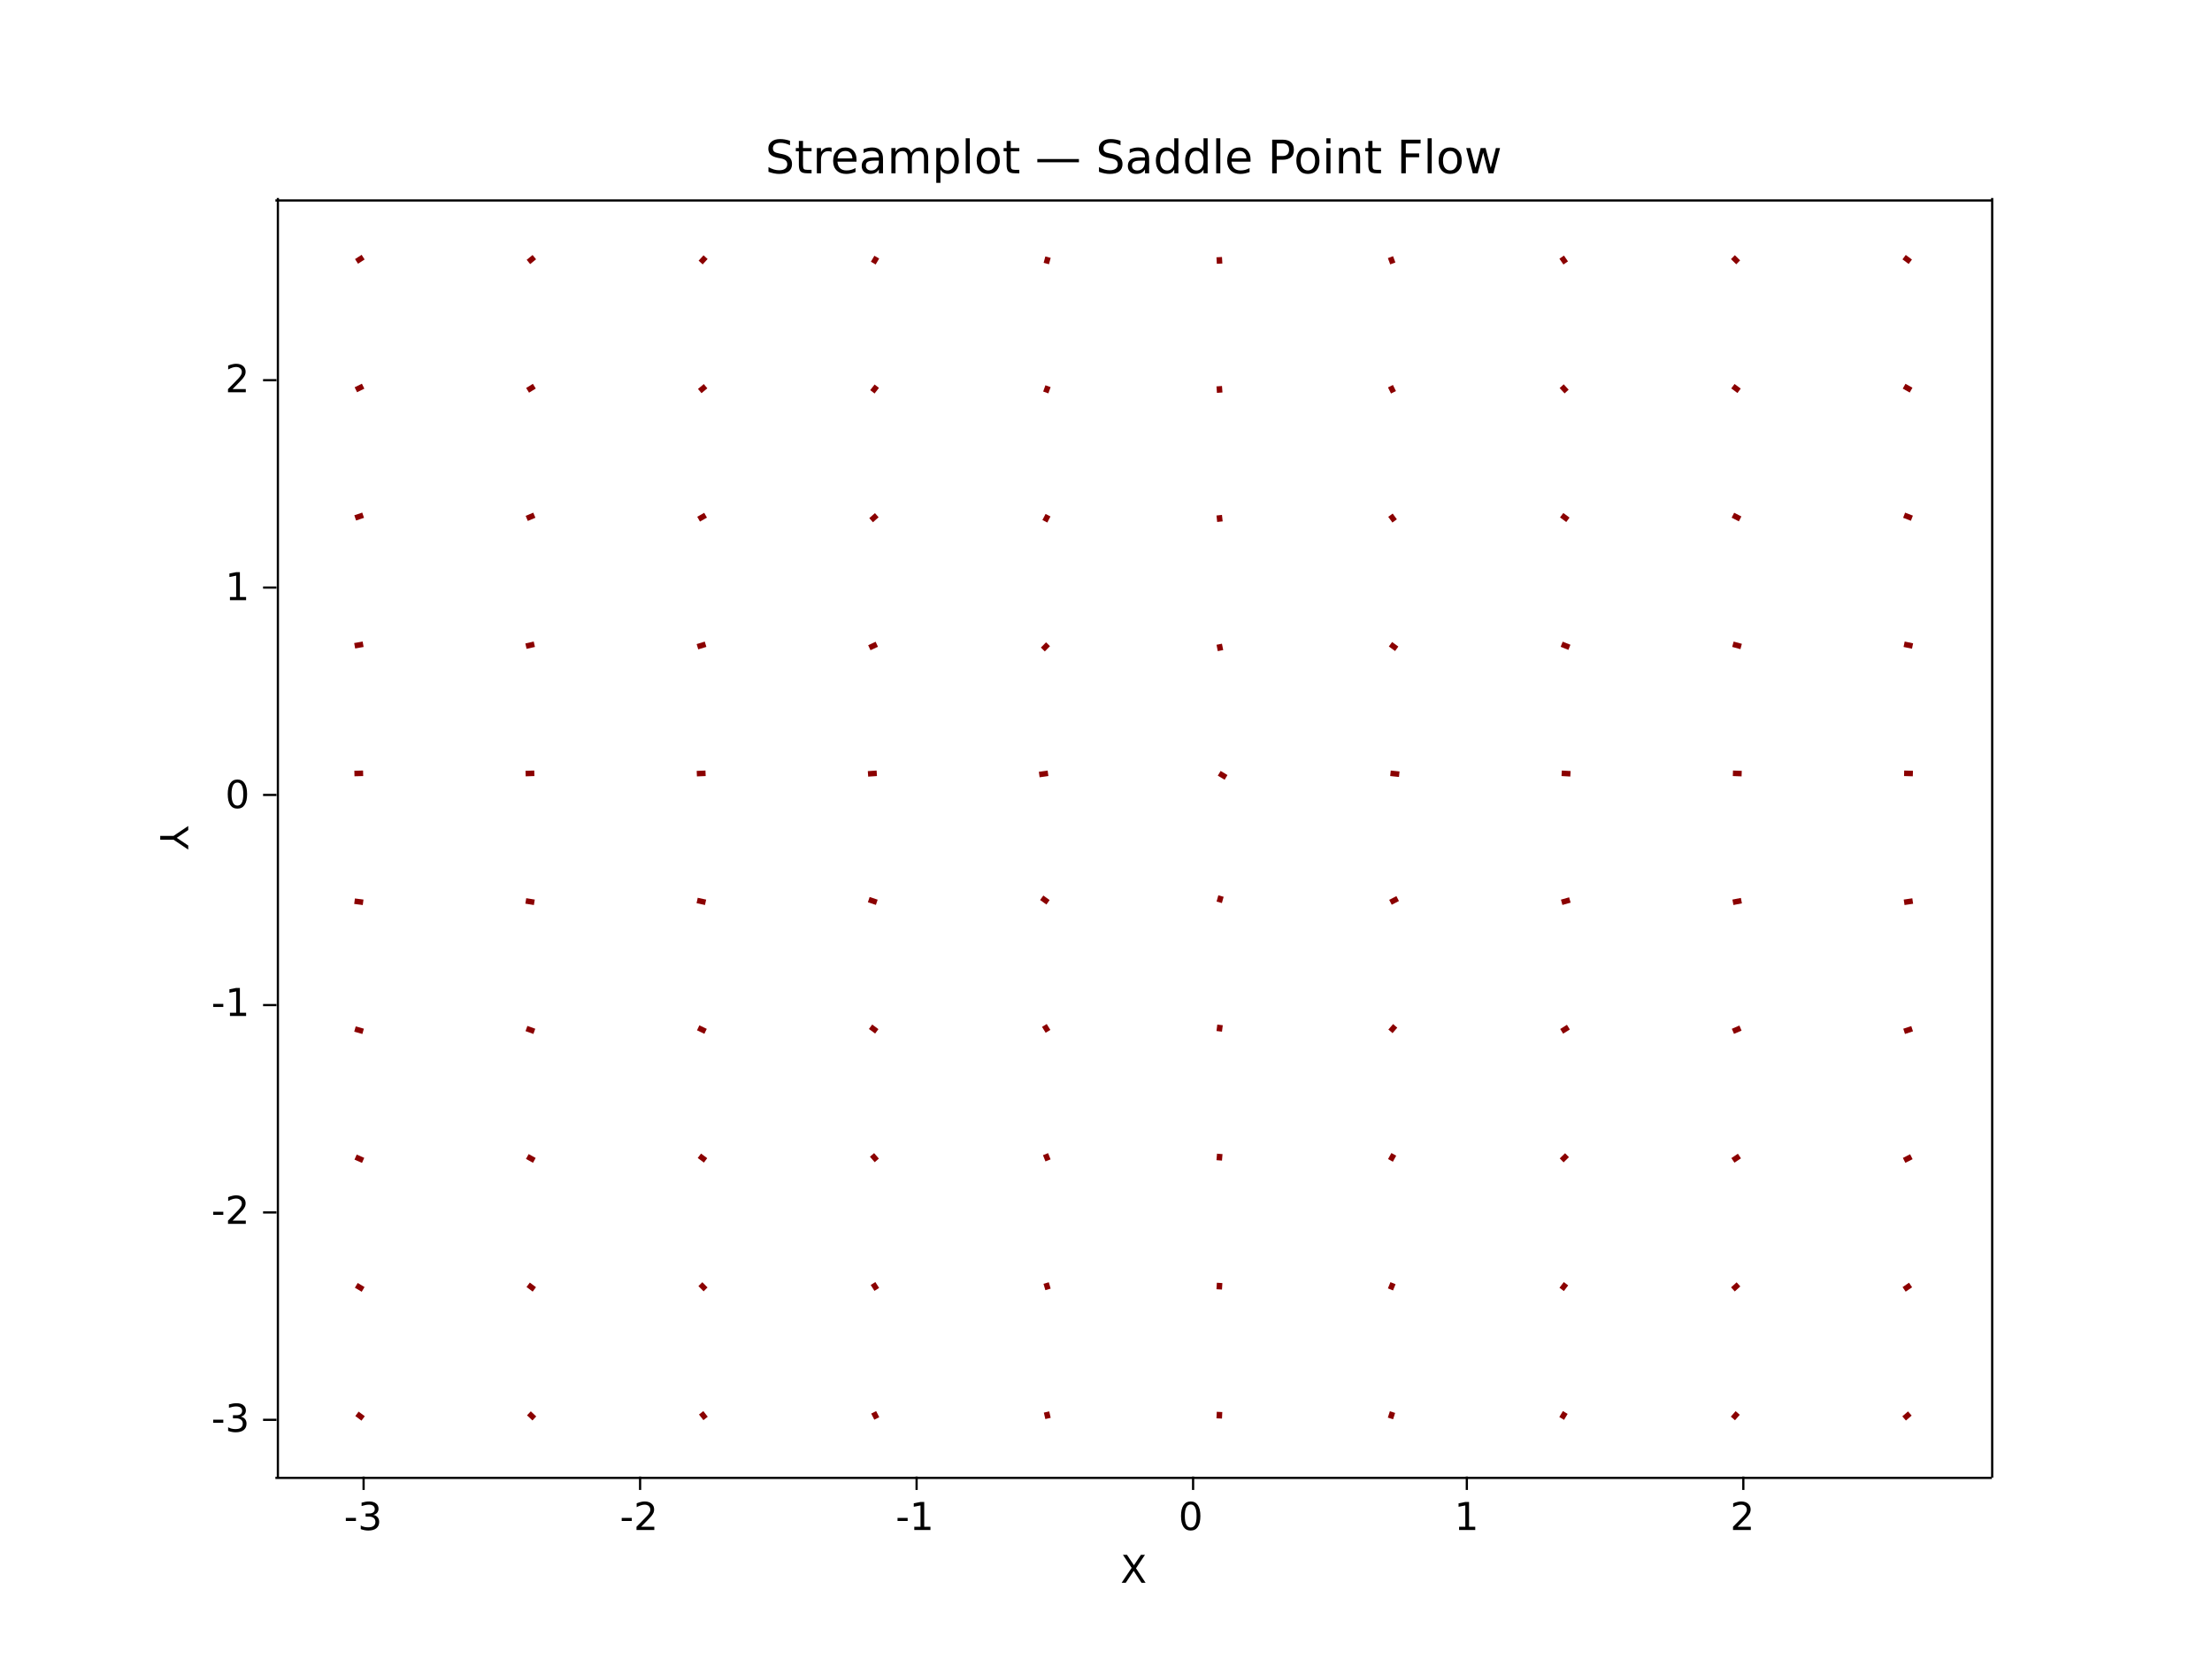
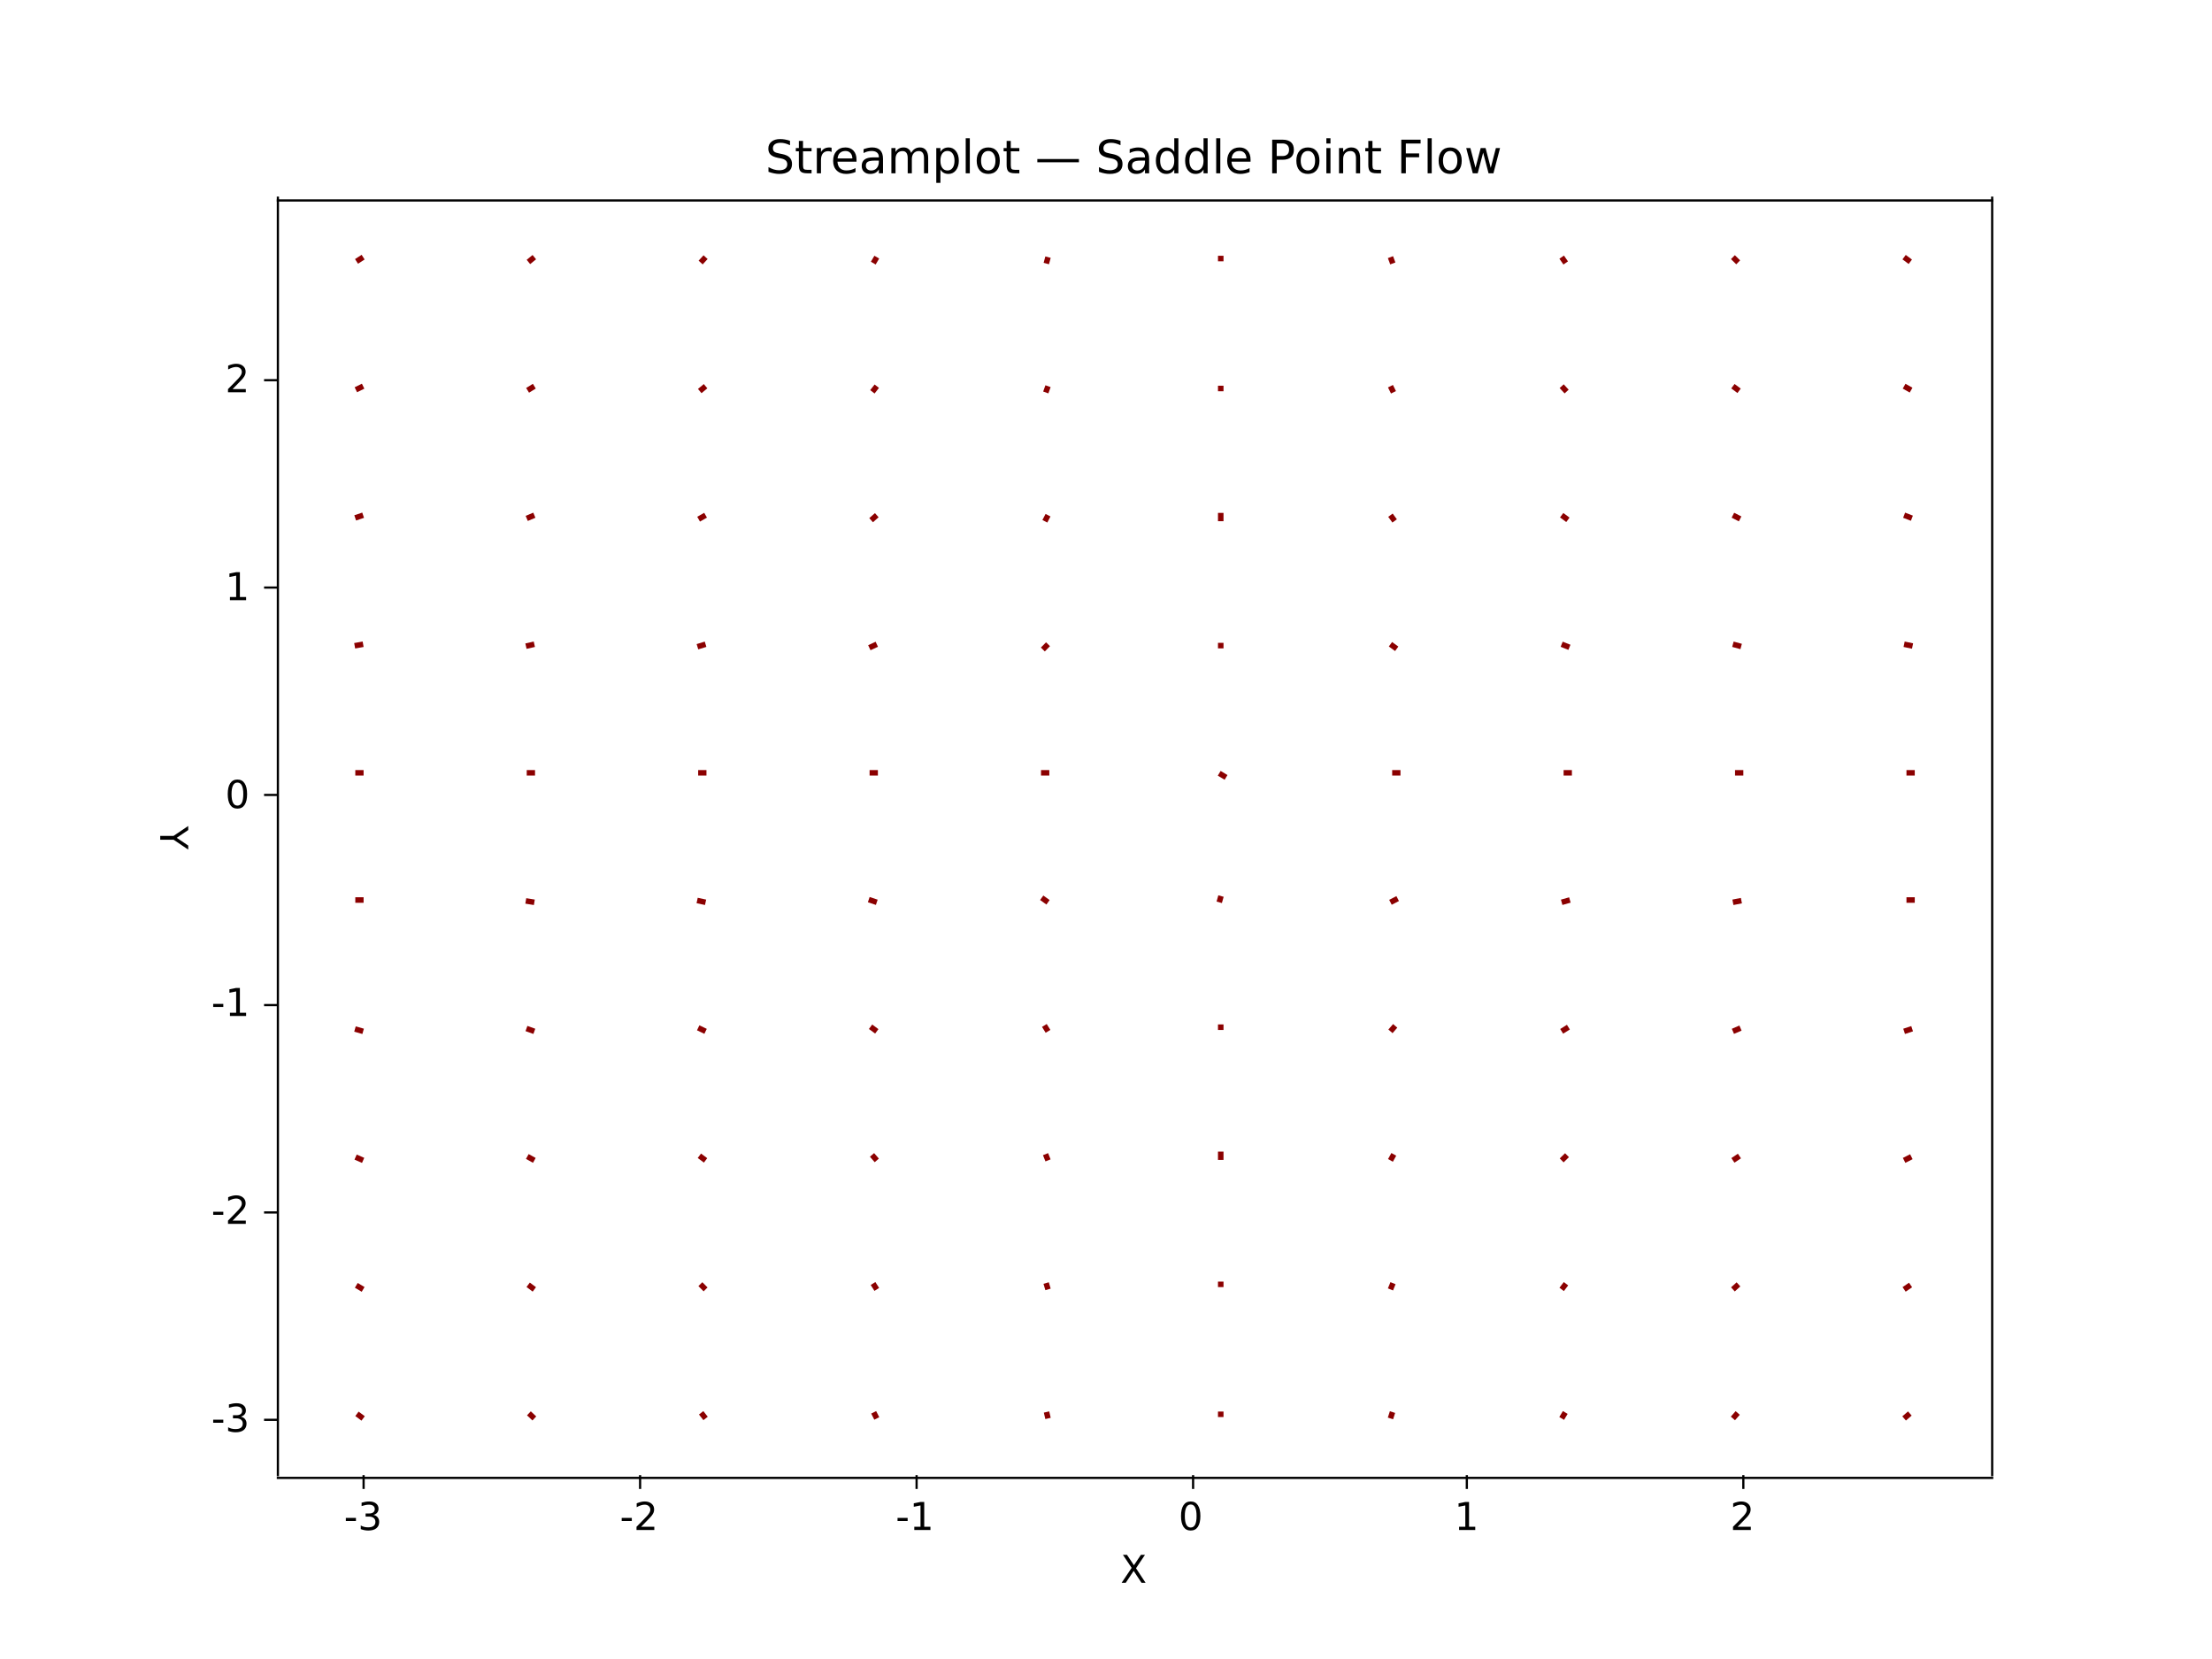
<svg xmlns="http://www.w3.org/2000/svg" width="800" height="600" viewBox="0 0 800 600">
  <defs>
</defs>
  <g transform="translate(0,600) scale(1,-1)">
    <rect width="800" height="600" fill="white" />
    <path d="M 0.00 0.00 L 800.00 0.00 L 800.00 600.00 L 0.00 600.00 L 0.00 0.00 Z " fill="#FFFFFF" fill-opacity="1.00" stroke="#000000" stroke-opacity="1.00" stroke-width="0.00" stroke-linecap="butt" stroke-linejoin="miter" />
    <path d="M 100.00 66.00 L 720.00 66.00 L 720.00 528.00 L 100.00 528.00 L 100.00 66.00 Z " fill="#FFFFFF" fill-opacity="1.00" stroke="none" stroke-opacity="0.00" stroke-width="0.00" stroke-linecap="butt" stroke-linejoin="miter" />
    <path d="M 131.33 87.00 L 129.10 88.67 " fill="none" fill-opacity="0.00" stroke="#8B0000" stroke-opacity="1.00" stroke-width="2.00" stroke-linecap="butt" stroke-linejoin="round" />
    <path d="M 131.33 507.00 L 128.94 505.46 " fill="none" fill-opacity="0.00" stroke="#8B0000" stroke-opacity="1.00" stroke-width="2.00" stroke-linecap="butt" stroke-linejoin="round" />
    <path d="M 688.65 87.00 L 690.72 88.79 " fill="none" fill-opacity="0.00" stroke="#8B0000" stroke-opacity="1.00" stroke-width="2.00" stroke-linecap="butt" stroke-linejoin="round" />
    <path d="M 131.33 133.67 L 128.86 135.14 " fill="none" fill-opacity="0.00" stroke="#8B0000" stroke-opacity="1.00" stroke-width="2.00" stroke-linecap="butt" stroke-linejoin="round" />
    <path d="M 193.25 87.00 L 191.29 88.85 " fill="none" fill-opacity="0.00" stroke="#8B0000" stroke-opacity="1.00" stroke-width="2.00" stroke-linecap="butt" stroke-linejoin="round" />
    <path d="M 688.65 507.00 L 690.89 505.33 " fill="none" fill-opacity="0.00" stroke="#8B0000" stroke-opacity="1.00" stroke-width="2.00" stroke-linecap="butt" stroke-linejoin="round" />
    <path d="M 131.33 460.33 L 128.70 459.04 " fill="none" fill-opacity="0.00" stroke="#8B0000" stroke-opacity="1.00" stroke-width="2.00" stroke-linecap="butt" stroke-linejoin="round" />
    <path d="M 626.73 87.00 L 628.46 88.98 " fill="none" fill-opacity="0.00" stroke="#8B0000" stroke-opacity="1.00" stroke-width="2.00" stroke-linecap="butt" stroke-linejoin="round" />
    <path d="M 193.25 507.00 L 191.11 505.26 " fill="none" fill-opacity="0.00" stroke="#8B0000" stroke-opacity="1.00" stroke-width="2.00" stroke-linecap="butt" stroke-linejoin="round" />
    <path d="M 688.65 133.67 L 690.98 135.27 " fill="none" fill-opacity="0.00" stroke="#8B0000" stroke-opacity="1.00" stroke-width="2.00" stroke-linecap="butt" stroke-linejoin="round" />
    <path d="M 131.33 180.33 L 128.61 181.53 " fill="none" fill-opacity="0.00" stroke="#8B0000" stroke-opacity="1.00" stroke-width="2.00" stroke-linecap="butt" stroke-linejoin="round" />
    <path d="M 255.18 87.00 L 253.58 89.04 " fill="none" fill-opacity="0.00" stroke="#8B0000" stroke-opacity="1.00" stroke-width="2.00" stroke-linecap="butt" stroke-linejoin="round" />
    <path d="M 193.25 133.67 L 191.02 135.34 " fill="none" fill-opacity="0.00" stroke="#8B0000" stroke-opacity="1.00" stroke-width="2.00" stroke-linecap="butt" stroke-linejoin="round" />
    <path d="M 131.33 413.67 L 128.46 412.70 " fill="none" fill-opacity="0.00" stroke="#8B0000" stroke-opacity="1.00" stroke-width="2.00" stroke-linecap="butt" stroke-linejoin="round" />
    <path d="M 564.80 87.00 L 566.10 89.16 " fill="none" fill-opacity="0.00" stroke="#8B0000" stroke-opacity="1.00" stroke-width="2.00" stroke-linecap="butt" stroke-linejoin="round" />
    <path d="M 626.73 507.00 L 628.64 505.12 " fill="none" fill-opacity="0.00" stroke="#8B0000" stroke-opacity="1.00" stroke-width="2.00" stroke-linecap="butt" stroke-linejoin="round" />
    <path d="M 688.65 460.33 L 691.17 458.90 " fill="none" fill-opacity="0.00" stroke="#8B0000" stroke-opacity="1.00" stroke-width="2.00" stroke-linecap="butt" stroke-linejoin="round" />
    <path d="M 131.33 227.00 L 128.38 227.84 " fill="none" fill-opacity="0.00" stroke="#8B0000" stroke-opacity="1.00" stroke-width="2.00" stroke-linecap="butt" stroke-linejoin="round" />
    <path d="M 317.10 87.00 L 315.98 89.21 " fill="none" fill-opacity="0.00" stroke="#8B0000" stroke-opacity="1.00" stroke-width="2.00" stroke-linecap="butt" stroke-linejoin="round" />
    <path d="M 255.18 507.00 L 253.40 505.05 " fill="none" fill-opacity="0.00" stroke="#8B0000" stroke-opacity="1.00" stroke-width="2.00" stroke-linecap="butt" stroke-linejoin="round" />
    <path d="M 688.65 180.33 L 691.27 181.66 " fill="none" fill-opacity="0.00" stroke="#8B0000" stroke-opacity="1.00" stroke-width="2.00" stroke-linecap="butt" stroke-linejoin="round" />
    <path d="M 131.33 367.00 L 128.27 366.45 " fill="none" fill-opacity="0.00" stroke="#8B0000" stroke-opacity="1.00" stroke-width="2.00" stroke-linecap="butt" stroke-linejoin="round" />
    <path d="M 502.88 87.00 L 503.62 89.30 " fill="none" fill-opacity="0.00" stroke="#8B0000" stroke-opacity="1.00" stroke-width="2.00" stroke-linecap="butt" stroke-linejoin="round" />
    <path d="M 193.25 460.33 L 190.81 458.83 " fill="none" fill-opacity="0.00" stroke="#8B0000" stroke-opacity="1.00" stroke-width="2.00" stroke-linecap="butt" stroke-linejoin="round" />
    <path d="M 626.73 133.67 L 628.74 135.49 " fill="none" fill-opacity="0.00" stroke="#8B0000" stroke-opacity="1.00" stroke-width="2.00" stroke-linecap="butt" stroke-linejoin="round" />
-     <path d="M 131.33 273.67 L 128.23 274.07 " fill="none" fill-opacity="0.00" stroke="#8B0000" stroke-opacity="1.00" stroke-width="2.00" stroke-linecap="butt" stroke-linejoin="round" />
+     <path d="M 131.50 274.50 L 128.50 274.50 " fill="none" fill-opacity="0.00" stroke="#8B0000" stroke-opacity="1.00" stroke-width="2.00" stroke-linecap="butt" stroke-linejoin="round" />
    <path d="M 379.03 87.00 L 378.49 89.33 " fill="none" fill-opacity="0.00" stroke="#8B0000" stroke-opacity="1.00" stroke-width="2.00" stroke-linecap="butt" stroke-linejoin="round" />
-     <path d="M 131.33 320.33 L 128.18 320.25 " fill="none" fill-opacity="0.00" stroke="#8B0000" stroke-opacity="1.00" stroke-width="2.00" stroke-linecap="butt" stroke-linejoin="round" />
-     <path d="M 440.95 87.00 L 441.06 89.36 " fill="none" fill-opacity="0.00" stroke="#8B0000" stroke-opacity="1.00" stroke-width="2.00" stroke-linecap="butt" stroke-linejoin="round" />
+     <path d="M 131.50 320.50 L 128.50 320.50 " fill="none" fill-opacity="0.00" stroke="#8B0000" stroke-opacity="1.00" stroke-width="2.00" stroke-linecap="butt" stroke-linejoin="round" />
+     <path d="M 441.50 87.50 L 441.50 89.50 " fill="none" fill-opacity="0.00" stroke="#8B0000" stroke-opacity="1.00" stroke-width="2.00" stroke-linecap="butt" stroke-linejoin="round" />
    <path d="M 193.25 180.33 L 190.71 181.74 " fill="none" fill-opacity="0.00" stroke="#8B0000" stroke-opacity="1.00" stroke-width="2.00" stroke-linecap="butt" stroke-linejoin="round" />
    <path d="M 255.18 133.67 L 253.30 135.57 " fill="none" fill-opacity="0.00" stroke="#8B0000" stroke-opacity="1.00" stroke-width="2.00" stroke-linecap="butt" stroke-linejoin="round" />
    <path d="M 564.80 507.00 L 566.26 504.90 " fill="none" fill-opacity="0.00" stroke="#8B0000" stroke-opacity="1.00" stroke-width="2.00" stroke-linecap="butt" stroke-linejoin="round" />
    <path d="M 688.65 413.67 L 691.46 412.58 " fill="none" fill-opacity="0.00" stroke="#8B0000" stroke-opacity="1.00" stroke-width="2.00" stroke-linecap="butt" stroke-linejoin="round" />
    <path d="M 317.10 507.00 L 315.83 504.84 " fill="none" fill-opacity="0.00" stroke="#8B0000" stroke-opacity="1.00" stroke-width="2.00" stroke-linecap="butt" stroke-linejoin="round" />
    <path d="M 688.65 227.00 L 691.55 227.95 " fill="none" fill-opacity="0.00" stroke="#8B0000" stroke-opacity="1.00" stroke-width="2.00" stroke-linecap="butt" stroke-linejoin="round" />
    <path d="M 626.73 460.33 L 628.97 458.66 " fill="none" fill-opacity="0.00" stroke="#8B0000" stroke-opacity="1.00" stroke-width="2.00" stroke-linecap="butt" stroke-linejoin="round" />
    <path d="M 193.25 413.67 L 190.50 412.51 " fill="none" fill-opacity="0.00" stroke="#8B0000" stroke-opacity="1.00" stroke-width="2.00" stroke-linecap="butt" stroke-linejoin="round" />
    <path d="M 564.80 133.67 L 566.36 135.72 " fill="none" fill-opacity="0.00" stroke="#8B0000" stroke-opacity="1.00" stroke-width="2.00" stroke-linecap="butt" stroke-linejoin="round" />
    <path d="M 502.88 507.00 L 503.73 504.73 " fill="none" fill-opacity="0.00" stroke="#8B0000" stroke-opacity="1.00" stroke-width="2.00" stroke-linecap="butt" stroke-linejoin="round" />
    <path d="M 688.65 367.00 L 691.70 366.36 " fill="none" fill-opacity="0.00" stroke="#8B0000" stroke-opacity="1.00" stroke-width="2.00" stroke-linecap="butt" stroke-linejoin="round" />
    <path d="M 193.25 227.00 L 190.40 228.02 " fill="none" fill-opacity="0.00" stroke="#8B0000" stroke-opacity="1.00" stroke-width="2.00" stroke-linecap="butt" stroke-linejoin="round" />
    <path d="M 317.10 133.67 L 315.74 135.80 " fill="none" fill-opacity="0.00" stroke="#8B0000" stroke-opacity="1.00" stroke-width="2.00" stroke-linecap="butt" stroke-linejoin="round" />
    <path d="M 379.03 507.00 L 378.41 504.69 " fill="none" fill-opacity="0.00" stroke="#8B0000" stroke-opacity="1.00" stroke-width="2.00" stroke-linecap="butt" stroke-linejoin="round" />
-     <path d="M 688.65 273.67 L 691.76 274.13 " fill="none" fill-opacity="0.00" stroke="#8B0000" stroke-opacity="1.00" stroke-width="2.00" stroke-linecap="butt" stroke-linejoin="round" />
+     <path d="M 689.50 274.50 L 692.50 274.50 " fill="none" fill-opacity="0.00" stroke="#8B0000" stroke-opacity="1.00" stroke-width="2.00" stroke-linecap="butt" stroke-linejoin="round" />
    <path d="M 255.18 460.33 L 253.07 458.57 " fill="none" fill-opacity="0.00" stroke="#8B0000" stroke-opacity="1.00" stroke-width="2.00" stroke-linecap="butt" stroke-linejoin="round" />
    <path d="M 626.73 180.33 L 629.09 181.91 " fill="none" fill-opacity="0.00" stroke="#8B0000" stroke-opacity="1.00" stroke-width="2.00" stroke-linecap="butt" stroke-linejoin="round" />
-     <path d="M 440.95 507.00 L 441.08 504.64 " fill="none" fill-opacity="0.00" stroke="#8B0000" stroke-opacity="1.00" stroke-width="2.00" stroke-linecap="butt" stroke-linejoin="round" />
-     <path d="M 688.65 320.33 L 691.82 320.24 " fill="none" fill-opacity="0.00" stroke="#8B0000" stroke-opacity="1.00" stroke-width="2.00" stroke-linecap="butt" stroke-linejoin="round" />
+     <path d="M 441.50 507.50 L 441.50 505.50 " fill="none" fill-opacity="0.00" stroke="#8B0000" stroke-opacity="1.00" stroke-width="2.00" stroke-linecap="butt" stroke-linejoin="round" />
+     <path d="M 689.50 320.50 L 692.50 320.50 " fill="none" fill-opacity="0.00" stroke="#8B0000" stroke-opacity="1.00" stroke-width="2.00" stroke-linecap="butt" stroke-linejoin="round" />
    <path d="M 193.25 367.00 L 190.22 366.31 " fill="none" fill-opacity="0.00" stroke="#8B0000" stroke-opacity="1.00" stroke-width="2.00" stroke-linecap="butt" stroke-linejoin="round" />
    <path d="M 255.18 180.33 L 252.94 182.00 " fill="none" fill-opacity="0.00" stroke="#8B0000" stroke-opacity="1.00" stroke-width="2.00" stroke-linecap="butt" stroke-linejoin="round" />
    <path d="M 502.88 133.67 L 503.80 135.92 " fill="none" fill-opacity="0.00" stroke="#8B0000" stroke-opacity="1.00" stroke-width="2.00" stroke-linecap="butt" stroke-linejoin="round" />
    <path d="M 193.25 273.67 L 190.16 274.17 " fill="none" fill-opacity="0.00" stroke="#8B0000" stroke-opacity="1.00" stroke-width="2.00" stroke-linecap="butt" stroke-linejoin="round" />
    <path d="M 379.03 133.67 L 378.35 135.97 " fill="none" fill-opacity="0.00" stroke="#8B0000" stroke-opacity="1.00" stroke-width="2.00" stroke-linecap="butt" stroke-linejoin="round" />
-     <path d="M 193.25 320.33 L 190.09 320.23 " fill="none" fill-opacity="0.00" stroke="#8B0000" stroke-opacity="1.00" stroke-width="2.00" stroke-linecap="butt" stroke-linejoin="round" />
-     <path d="M 440.95 133.67 L 441.09 136.02 " fill="none" fill-opacity="0.00" stroke="#8B0000" stroke-opacity="1.00" stroke-width="2.00" stroke-linecap="butt" stroke-linejoin="round" />
+     <path d="M 193.50 320.50 L 190.50 320.50 " fill="none" fill-opacity="0.00" stroke="#8B0000" stroke-opacity="1.00" stroke-width="2.00" stroke-linecap="butt" stroke-linejoin="round" />
+     <path d="M 441.50 134.50 L 441.50 136.50 " fill="none" fill-opacity="0.00" stroke="#8B0000" stroke-opacity="1.00" stroke-width="2.00" stroke-linecap="butt" stroke-linejoin="round" />
    <path d="M 564.80 460.33 L 566.59 458.39 " fill="none" fill-opacity="0.00" stroke="#8B0000" stroke-opacity="1.00" stroke-width="2.00" stroke-linecap="butt" stroke-linejoin="round" />
    <path d="M 626.73 413.67 L 629.34 412.33 " fill="none" fill-opacity="0.00" stroke="#8B0000" stroke-opacity="1.00" stroke-width="2.00" stroke-linecap="butt" stroke-linejoin="round" />
    <path d="M 317.10 460.33 L 315.51 458.29 " fill="none" fill-opacity="0.00" stroke="#8B0000" stroke-opacity="1.00" stroke-width="2.00" stroke-linecap="butt" stroke-linejoin="round" />
    <path d="M 626.73 227.00 L 629.47 228.18 " fill="none" fill-opacity="0.00" stroke="#8B0000" stroke-opacity="1.00" stroke-width="2.00" stroke-linecap="butt" stroke-linejoin="round" />
    <path d="M 255.18 413.67 L 252.66 412.23 " fill="none" fill-opacity="0.00" stroke="#8B0000" stroke-opacity="1.00" stroke-width="2.00" stroke-linecap="butt" stroke-linejoin="round" />
    <path d="M 564.80 180.33 L 566.73 182.21 " fill="none" fill-opacity="0.00" stroke="#8B0000" stroke-opacity="1.00" stroke-width="2.00" stroke-linecap="butt" stroke-linejoin="round" />
    <path d="M 255.18 227.00 L 252.51 228.28 " fill="none" fill-opacity="0.00" stroke="#8B0000" stroke-opacity="1.00" stroke-width="2.00" stroke-linecap="butt" stroke-linejoin="round" />
    <path d="M 317.10 180.33 L 315.38 182.31 " fill="none" fill-opacity="0.00" stroke="#8B0000" stroke-opacity="1.00" stroke-width="2.00" stroke-linecap="butt" stroke-linejoin="round" />
    <path d="M 502.88 460.33 L 503.97 458.12 " fill="none" fill-opacity="0.00" stroke="#8B0000" stroke-opacity="1.00" stroke-width="2.00" stroke-linecap="butt" stroke-linejoin="round" />
    <path d="M 626.73 367.00 L 629.71 366.19 " fill="none" fill-opacity="0.00" stroke="#8B0000" stroke-opacity="1.00" stroke-width="2.00" stroke-linecap="butt" stroke-linejoin="round" />
    <path d="M 379.03 460.33 L 378.22 458.06 " fill="none" fill-opacity="0.00" stroke="#8B0000" stroke-opacity="1.00" stroke-width="2.00" stroke-linecap="butt" stroke-linejoin="round" />
    <path d="M 626.73 273.67 L 629.80 274.27 " fill="none" fill-opacity="0.00" stroke="#8B0000" stroke-opacity="1.00" stroke-width="2.00" stroke-linecap="butt" stroke-linejoin="round" />
-     <path d="M 440.95 460.33 L 441.12 457.98 " fill="none" fill-opacity="0.00" stroke="#8B0000" stroke-opacity="1.00" stroke-width="2.00" stroke-linecap="butt" stroke-linejoin="round" />
-     <path d="M 626.73 320.33 L 629.90 320.21 " fill="none" fill-opacity="0.00" stroke="#8B0000" stroke-opacity="1.00" stroke-width="2.00" stroke-linecap="butt" stroke-linejoin="round" />
+     <path d="M 441.50 460.50 L 441.50 458.50 " fill="none" fill-opacity="0.00" stroke="#8B0000" stroke-opacity="1.00" stroke-width="2.00" stroke-linecap="butt" stroke-linejoin="round" />
+     <path d="M 627.50 320.50 L 630.50 320.50 " fill="none" fill-opacity="0.00" stroke="#8B0000" stroke-opacity="1.00" stroke-width="2.00" stroke-linecap="butt" stroke-linejoin="round" />
    <path d="M 564.80 413.67 L 567.05 412.00 " fill="none" fill-opacity="0.00" stroke="#8B0000" stroke-opacity="1.00" stroke-width="2.00" stroke-linecap="butt" stroke-linejoin="round" />
    <path d="M 255.18 367.00 L 252.24 366.10 " fill="none" fill-opacity="0.00" stroke="#8B0000" stroke-opacity="1.00" stroke-width="2.00" stroke-linecap="butt" stroke-linejoin="round" />
    <path d="M 502.88 180.33 L 504.09 182.51 " fill="none" fill-opacity="0.00" stroke="#8B0000" stroke-opacity="1.00" stroke-width="2.00" stroke-linecap="butt" stroke-linejoin="round" />
    <path d="M 255.18 273.67 L 252.13 274.33 " fill="none" fill-opacity="0.00" stroke="#8B0000" stroke-opacity="1.00" stroke-width="2.00" stroke-linecap="butt" stroke-linejoin="round" />
    <path d="M 379.03 180.33 L 378.13 182.59 " fill="none" fill-opacity="0.00" stroke="#8B0000" stroke-opacity="1.00" stroke-width="2.00" stroke-linecap="butt" stroke-linejoin="round" />
    <path d="M 317.10 413.67 L 315.05 411.87 " fill="none" fill-opacity="0.00" stroke="#8B0000" stroke-opacity="1.00" stroke-width="2.00" stroke-linecap="butt" stroke-linejoin="round" />
    <path d="M 564.80 227.00 L 567.23 228.52 " fill="none" fill-opacity="0.00" stroke="#8B0000" stroke-opacity="1.00" stroke-width="2.00" stroke-linecap="butt" stroke-linejoin="round" />
-     <path d="M 255.18 320.33 L 252.01 320.20 " fill="none" fill-opacity="0.00" stroke="#8B0000" stroke-opacity="1.00" stroke-width="2.00" stroke-linecap="butt" stroke-linejoin="round" />
-     <path d="M 440.95 180.33 L 441.14 182.68 " fill="none" fill-opacity="0.00" stroke="#8B0000" stroke-opacity="1.00" stroke-width="2.00" stroke-linecap="butt" stroke-linejoin="round" />
+     <path d="M 255.50 320.50 L 252.50 320.50 " fill="none" fill-opacity="0.00" stroke="#8B0000" stroke-opacity="1.00" stroke-width="2.00" stroke-linecap="butt" stroke-linejoin="round" />
+     <path d="M 441.50 180.50 L 441.50 183.50 " fill="none" fill-opacity="0.00" stroke="#8B0000" stroke-opacity="1.00" stroke-width="2.00" stroke-linecap="butt" stroke-linejoin="round" />
    <path d="M 317.10 227.00 L 314.85 228.66 " fill="none" fill-opacity="0.00" stroke="#8B0000" stroke-opacity="1.00" stroke-width="2.00" stroke-linecap="butt" stroke-linejoin="round" />
    <path d="M 502.88 413.67 L 504.39 411.60 " fill="none" fill-opacity="0.00" stroke="#8B0000" stroke-opacity="1.00" stroke-width="2.00" stroke-linecap="butt" stroke-linejoin="round" />
    <path d="M 564.80 367.00 L 567.60 365.89 " fill="none" fill-opacity="0.00" stroke="#8B0000" stroke-opacity="1.00" stroke-width="2.00" stroke-linecap="butt" stroke-linejoin="round" />
    <path d="M 379.03 413.67 L 377.89 411.47 " fill="none" fill-opacity="0.00" stroke="#8B0000" stroke-opacity="1.00" stroke-width="2.00" stroke-linecap="butt" stroke-linejoin="round" />
    <path d="M 564.80 273.67 L 567.77 274.51 " fill="none" fill-opacity="0.00" stroke="#8B0000" stroke-opacity="1.00" stroke-width="2.00" stroke-linecap="butt" stroke-linejoin="round" />
-     <path d="M 440.95 413.67 L 441.20 411.33 " fill="none" fill-opacity="0.00" stroke="#8B0000" stroke-opacity="1.00" stroke-width="2.00" stroke-linecap="butt" stroke-linejoin="round" />
-     <path d="M 564.80 320.33 L 567.98 320.15 " fill="none" fill-opacity="0.00" stroke="#8B0000" stroke-opacity="1.00" stroke-width="2.00" stroke-linecap="butt" stroke-linejoin="round" />
+     <path d="M 441.50 414.50 L 441.50 411.50 " fill="none" fill-opacity="0.00" stroke="#8B0000" stroke-opacity="1.00" stroke-width="2.00" stroke-linecap="butt" stroke-linejoin="round" />
+     <path d="M 565.50 320.50 L 568.50 320.50 " fill="none" fill-opacity="0.00" stroke="#8B0000" stroke-opacity="1.00" stroke-width="2.00" stroke-linecap="butt" stroke-linejoin="round" />
    <path d="M 317.10 367.00 L 314.41 365.74 " fill="none" fill-opacity="0.00" stroke="#8B0000" stroke-opacity="1.00" stroke-width="2.00" stroke-linecap="butt" stroke-linejoin="round" />
    <path d="M 502.88 227.00 L 504.59 228.98 " fill="none" fill-opacity="0.00" stroke="#8B0000" stroke-opacity="1.00" stroke-width="2.00" stroke-linecap="butt" stroke-linejoin="round" />
    <path d="M 317.10 273.67 L 314.20 274.64 " fill="none" fill-opacity="0.00" stroke="#8B0000" stroke-opacity="1.00" stroke-width="2.00" stroke-linecap="butt" stroke-linejoin="round" />
    <path d="M 379.03 227.00 L 377.71 229.13 " fill="none" fill-opacity="0.00" stroke="#8B0000" stroke-opacity="1.00" stroke-width="2.00" stroke-linecap="butt" stroke-linejoin="round" />
-     <path d="M 317.10 320.33 L 313.92 320.12 " fill="none" fill-opacity="0.00" stroke="#8B0000" stroke-opacity="1.00" stroke-width="2.00" stroke-linecap="butt" stroke-linejoin="round" />
-     <path d="M 440.95 227.00 L 441.24 229.33 " fill="none" fill-opacity="0.00" stroke="#8B0000" stroke-opacity="1.00" stroke-width="2.00" stroke-linecap="butt" stroke-linejoin="round" />
+     <path d="M 317.50 320.50 L 314.50 320.50 " fill="none" fill-opacity="0.00" stroke="#8B0000" stroke-opacity="1.00" stroke-width="2.00" stroke-linecap="butt" stroke-linejoin="round" />
+     <path d="M 441.50 227.50 L 441.50 229.50 " fill="none" fill-opacity="0.00" stroke="#8B0000" stroke-opacity="1.00" stroke-width="2.00" stroke-linecap="butt" stroke-linejoin="round" />
    <path d="M 502.88 367.00 L 505.14 365.35 " fill="none" fill-opacity="0.00" stroke="#8B0000" stroke-opacity="1.00" stroke-width="2.00" stroke-linecap="butt" stroke-linejoin="round" />
    <path d="M 379.03 367.00 L 377.16 365.10 " fill="none" fill-opacity="0.00" stroke="#8B0000" stroke-opacity="1.00" stroke-width="2.00" stroke-linecap="butt" stroke-linejoin="round" />
    <path d="M 502.88 273.67 L 505.49 275.02 " fill="none" fill-opacity="0.00" stroke="#8B0000" stroke-opacity="1.00" stroke-width="2.00" stroke-linecap="butt" stroke-linejoin="round" />
    <path d="M 379.03 273.67 L 376.75 275.31 " fill="none" fill-opacity="0.00" stroke="#8B0000" stroke-opacity="1.00" stroke-width="2.00" stroke-linecap="butt" stroke-linejoin="round" />
-     <path d="M 440.95 367.00 L 441.41 364.70 " fill="none" fill-opacity="0.00" stroke="#8B0000" stroke-opacity="1.00" stroke-width="2.00" stroke-linecap="butt" stroke-linejoin="round" />
-     <path d="M 502.88 320.33 L 506.06 320.00 " fill="none" fill-opacity="0.00" stroke="#8B0000" stroke-opacity="1.00" stroke-width="2.00" stroke-linecap="butt" stroke-linejoin="round" />
-     <path d="M 379.03 320.33 L 375.85 319.88 " fill="none" fill-opacity="0.00" stroke="#8B0000" stroke-opacity="1.00" stroke-width="2.00" stroke-linecap="butt" stroke-linejoin="round" />
+     <path d="M 441.50 367.50 L 441.50 365.50 " fill="none" fill-opacity="0.00" stroke="#8B0000" stroke-opacity="1.00" stroke-width="2.00" stroke-linecap="butt" stroke-linejoin="round" />
+     <path d="M 503.50 320.50 L 506.50 320.50 " fill="none" fill-opacity="0.00" stroke="#8B0000" stroke-opacity="1.00" stroke-width="2.00" stroke-linecap="butt" stroke-linejoin="round" />
+     <path d="M 379.50 320.50 L 376.50 320.50 " fill="none" fill-opacity="0.00" stroke="#8B0000" stroke-opacity="1.00" stroke-width="2.00" stroke-linecap="butt" stroke-linejoin="round" />
    <path d="M 440.95 273.67 L 441.59 275.93 " fill="none" fill-opacity="0.00" stroke="#8B0000" stroke-opacity="1.00" stroke-width="2.00" stroke-linecap="butt" stroke-linejoin="round" />
    <path d="M 440.95 320.33 L 443.42 318.84 " fill="none" fill-opacity="0.00" stroke="#8B0000" stroke-opacity="1.00" stroke-width="2.00" stroke-linecap="butt" stroke-linejoin="round" />
    <text font-family="DejaVu Sans" font-size="16.67" fill="#000000" fill-opacity="1.00" text-anchor="middle" transform="translate(410.00,537.33) scale(1,-1)">Streamplot — Saddle Point Flow</text>
-     <path d="M 131.50 66.00 L 131.50 61.14 " fill="none" fill-opacity="0.00" stroke="#000000" stroke-opacity="1.00" stroke-width="0.80" stroke-linecap="butt" stroke-linejoin="miter" />
+     <path d="M 131.50 66.50 L 131.50 61.50 " fill="none" fill-opacity="0.00" stroke="#000000" stroke-opacity="1.00" stroke-width="0.80" stroke-linecap="butt" stroke-linejoin="miter" />
    <text font-family="DejaVu Sans" font-size="13.89" fill="#000000" fill-opacity="1.00" text-anchor="middle" dominant-baseline="text-before-edge" transform="translate(131.33,56.28) scale(1,-1)">-3</text>
-     <path d="M 231.50 66.00 L 231.50 61.14 " fill="none" fill-opacity="0.00" stroke="#000000" stroke-opacity="1.00" stroke-width="0.80" stroke-linecap="butt" stroke-linejoin="miter" />
+     <path d="M 231.50 66.50 L 231.50 61.50 " fill="none" fill-opacity="0.00" stroke="#000000" stroke-opacity="1.00" stroke-width="0.80" stroke-linecap="butt" stroke-linejoin="miter" />
    <text font-family="DejaVu Sans" font-size="13.89" fill="#000000" fill-opacity="1.00" text-anchor="middle" dominant-baseline="text-before-edge" transform="translate(231.10,56.28) scale(1,-1)">-2</text>
-     <path d="M 331.50 66.00 L 331.50 61.14 " fill="none" fill-opacity="0.00" stroke="#000000" stroke-opacity="1.00" stroke-width="0.80" stroke-linecap="butt" stroke-linejoin="miter" />
+     <path d="M 331.50 66.50 L 331.50 61.50 " fill="none" fill-opacity="0.00" stroke="#000000" stroke-opacity="1.00" stroke-width="0.80" stroke-linecap="butt" stroke-linejoin="miter" />
    <text font-family="DejaVu Sans" font-size="13.89" fill="#000000" fill-opacity="1.00" text-anchor="middle" dominant-baseline="text-before-edge" transform="translate(330.86,56.28) scale(1,-1)">-1</text>
-     <path d="M 431.50 66.00 L 431.50 61.14 " fill="none" fill-opacity="0.00" stroke="#000000" stroke-opacity="1.00" stroke-width="0.80" stroke-linecap="butt" stroke-linejoin="miter" />
+     <path d="M 431.50 66.50 L 431.50 61.50 " fill="none" fill-opacity="0.00" stroke="#000000" stroke-opacity="1.00" stroke-width="0.80" stroke-linecap="butt" stroke-linejoin="miter" />
    <text font-family="DejaVu Sans" font-size="13.89" fill="#000000" fill-opacity="1.00" text-anchor="middle" dominant-baseline="text-before-edge" transform="translate(430.63,56.28) scale(1,-1)">0</text>
-     <path d="M 530.50 66.00 L 530.50 61.14 " fill="none" fill-opacity="0.00" stroke="#000000" stroke-opacity="1.00" stroke-width="0.80" stroke-linecap="butt" stroke-linejoin="miter" />
+     <path d="M 530.50 66.50 L 530.50 61.50 " fill="none" fill-opacity="0.00" stroke="#000000" stroke-opacity="1.00" stroke-width="0.80" stroke-linecap="butt" stroke-linejoin="miter" />
    <text font-family="DejaVu Sans" font-size="13.89" fill="#000000" fill-opacity="1.00" text-anchor="middle" dominant-baseline="text-before-edge" transform="translate(530.40,56.28) scale(1,-1)">1</text>
-     <path d="M 630.50 66.00 L 630.50 61.14 " fill="none" fill-opacity="0.00" stroke="#000000" stroke-opacity="1.00" stroke-width="0.80" stroke-linecap="butt" stroke-linejoin="miter" />
+     <path d="M 630.50 66.50 L 630.50 61.50 " fill="none" fill-opacity="0.00" stroke="#000000" stroke-opacity="1.00" stroke-width="0.80" stroke-linecap="butt" stroke-linejoin="miter" />
    <text font-family="DejaVu Sans" font-size="13.89" fill="#000000" fill-opacity="1.00" text-anchor="middle" dominant-baseline="text-before-edge" transform="translate(630.17,56.28) scale(1,-1)">2</text>
    <text font-family="DejaVu Sans" font-size="13.89" fill="#000000" fill-opacity="1.00" text-anchor="middle" dominant-baseline="text-before-edge" transform="translate(410.00,37.17) scale(1,-1)">X</text>
-     <path d="M 100.00 86.50 L 95.14 86.50 " fill="none" fill-opacity="0.00" stroke="#000000" stroke-opacity="1.00" stroke-width="0.80" stroke-linecap="butt" stroke-linejoin="miter" />
+     <path d="M 100.50 86.50 L 95.50 86.50 " fill="none" fill-opacity="0.00" stroke="#000000" stroke-opacity="1.00" stroke-width="0.80" stroke-linecap="butt" stroke-linejoin="miter" />
    <text font-family="DejaVu Sans" font-size="13.89" fill="#000000" fill-opacity="1.00" text-anchor="end" dominant-baseline="central" transform="translate(90.28,87.00) scale(1,-1)">-3</text>
-     <path d="M 100.00 161.50 L 95.14 161.50 " fill="none" fill-opacity="0.00" stroke="#000000" stroke-opacity="1.00" stroke-width="0.80" stroke-linecap="butt" stroke-linejoin="miter" />
+     <path d="M 100.50 161.50 L 95.50 161.50 " fill="none" fill-opacity="0.00" stroke="#000000" stroke-opacity="1.00" stroke-width="0.80" stroke-linecap="butt" stroke-linejoin="miter" />
    <text font-family="DejaVu Sans" font-size="13.89" fill="#000000" fill-opacity="1.00" text-anchor="end" dominant-baseline="central" transform="translate(90.28,162.19) scale(1,-1)">-2</text>
-     <path d="M 100.00 236.50 L 95.14 236.50 " fill="none" fill-opacity="0.00" stroke="#000000" stroke-opacity="1.00" stroke-width="0.80" stroke-linecap="butt" stroke-linejoin="miter" />
+     <path d="M 100.50 236.50 L 95.50 236.50 " fill="none" fill-opacity="0.00" stroke="#000000" stroke-opacity="1.00" stroke-width="0.80" stroke-linecap="butt" stroke-linejoin="miter" />
    <text font-family="DejaVu Sans" font-size="13.89" fill="#000000" fill-opacity="1.00" text-anchor="end" dominant-baseline="central" transform="translate(90.28,237.37) scale(1,-1)">-1</text>
-     <path d="M 100.00 312.50 L 95.14 312.50 " fill="none" fill-opacity="0.00" stroke="#000000" stroke-opacity="1.00" stroke-width="0.80" stroke-linecap="butt" stroke-linejoin="miter" />
+     <path d="M 100.50 312.50 L 95.50 312.50 " fill="none" fill-opacity="0.00" stroke="#000000" stroke-opacity="1.00" stroke-width="0.80" stroke-linecap="butt" stroke-linejoin="miter" />
    <text font-family="DejaVu Sans" font-size="13.89" fill="#000000" fill-opacity="1.00" text-anchor="end" dominant-baseline="central" transform="translate(90.28,312.56) scale(1,-1)">0</text>
-     <path d="M 100.00 387.50 L 95.14 387.50 " fill="none" fill-opacity="0.00" stroke="#000000" stroke-opacity="1.00" stroke-width="0.80" stroke-linecap="butt" stroke-linejoin="miter" />
+     <path d="M 100.50 387.50 L 95.50 387.50 " fill="none" fill-opacity="0.00" stroke="#000000" stroke-opacity="1.00" stroke-width="0.80" stroke-linecap="butt" stroke-linejoin="miter" />
    <text font-family="DejaVu Sans" font-size="13.89" fill="#000000" fill-opacity="1.00" text-anchor="end" dominant-baseline="central" transform="translate(90.28,387.74) scale(1,-1)">1</text>
-     <path d="M 100.00 462.50 L 95.14 462.50 " fill="none" fill-opacity="0.00" stroke="#000000" stroke-opacity="1.00" stroke-width="0.80" stroke-linecap="butt" stroke-linejoin="miter" />
+     <path d="M 100.50 462.50 L 95.50 462.50 " fill="none" fill-opacity="0.00" stroke="#000000" stroke-opacity="1.00" stroke-width="0.80" stroke-linecap="butt" stroke-linejoin="miter" />
    <text font-family="DejaVu Sans" font-size="13.89" fill="#000000" fill-opacity="1.00" text-anchor="end" dominant-baseline="central" transform="translate(90.28,462.93) scale(1,-1)">2</text>
    <text font-family="DejaVu Sans" font-size="13.89" fill="#000000" fill-opacity="1.00" text-anchor="middle" transform="translate(57.95,297.00) rotate(-90.00) scale(1,-1)">Y</text>
-     <path d="M 100.50 66.00 L 100.50 528.00 " fill="none" fill-opacity="0.00" stroke="#000000" stroke-opacity="1.00" stroke-width="0.80" stroke-linecap="square" stroke-linejoin="miter" />
-     <path d="M 720.50 66.00 L 720.50 528.00 " fill="none" fill-opacity="0.00" stroke="#000000" stroke-opacity="1.00" stroke-width="0.80" stroke-linecap="square" stroke-linejoin="miter" />
-     <path d="M 100.00 65.50 L 720.00 65.50 " fill="none" fill-opacity="0.00" stroke="#000000" stroke-opacity="1.00" stroke-width="0.80" stroke-linecap="square" stroke-linejoin="miter" />
-     <path d="M 100.00 527.50 L 720.00 527.50 " fill="none" fill-opacity="0.00" stroke="#000000" stroke-opacity="1.00" stroke-width="0.80" stroke-linecap="square" stroke-linejoin="miter" />
+     <path d="M 100.50 66.50 L 100.50 528.50 " fill="none" fill-opacity="0.00" stroke="#000000" stroke-opacity="1.00" stroke-width="0.80" stroke-linecap="square" stroke-linejoin="miter" />
+     <path d="M 720.50 66.50 L 720.50 528.50 " fill="none" fill-opacity="0.00" stroke="#000000" stroke-opacity="1.00" stroke-width="0.80" stroke-linecap="square" stroke-linejoin="miter" />
+     <path d="M 100.50 65.50 L 720.50 65.50 " fill="none" fill-opacity="0.00" stroke="#000000" stroke-opacity="1.00" stroke-width="0.80" stroke-linecap="square" stroke-linejoin="miter" />
+     <path d="M 100.50 527.50 L 720.50 527.50 " fill="none" fill-opacity="0.00" stroke="#000000" stroke-opacity="1.00" stroke-width="0.80" stroke-linecap="square" stroke-linejoin="miter" />
  </g>
</svg>
